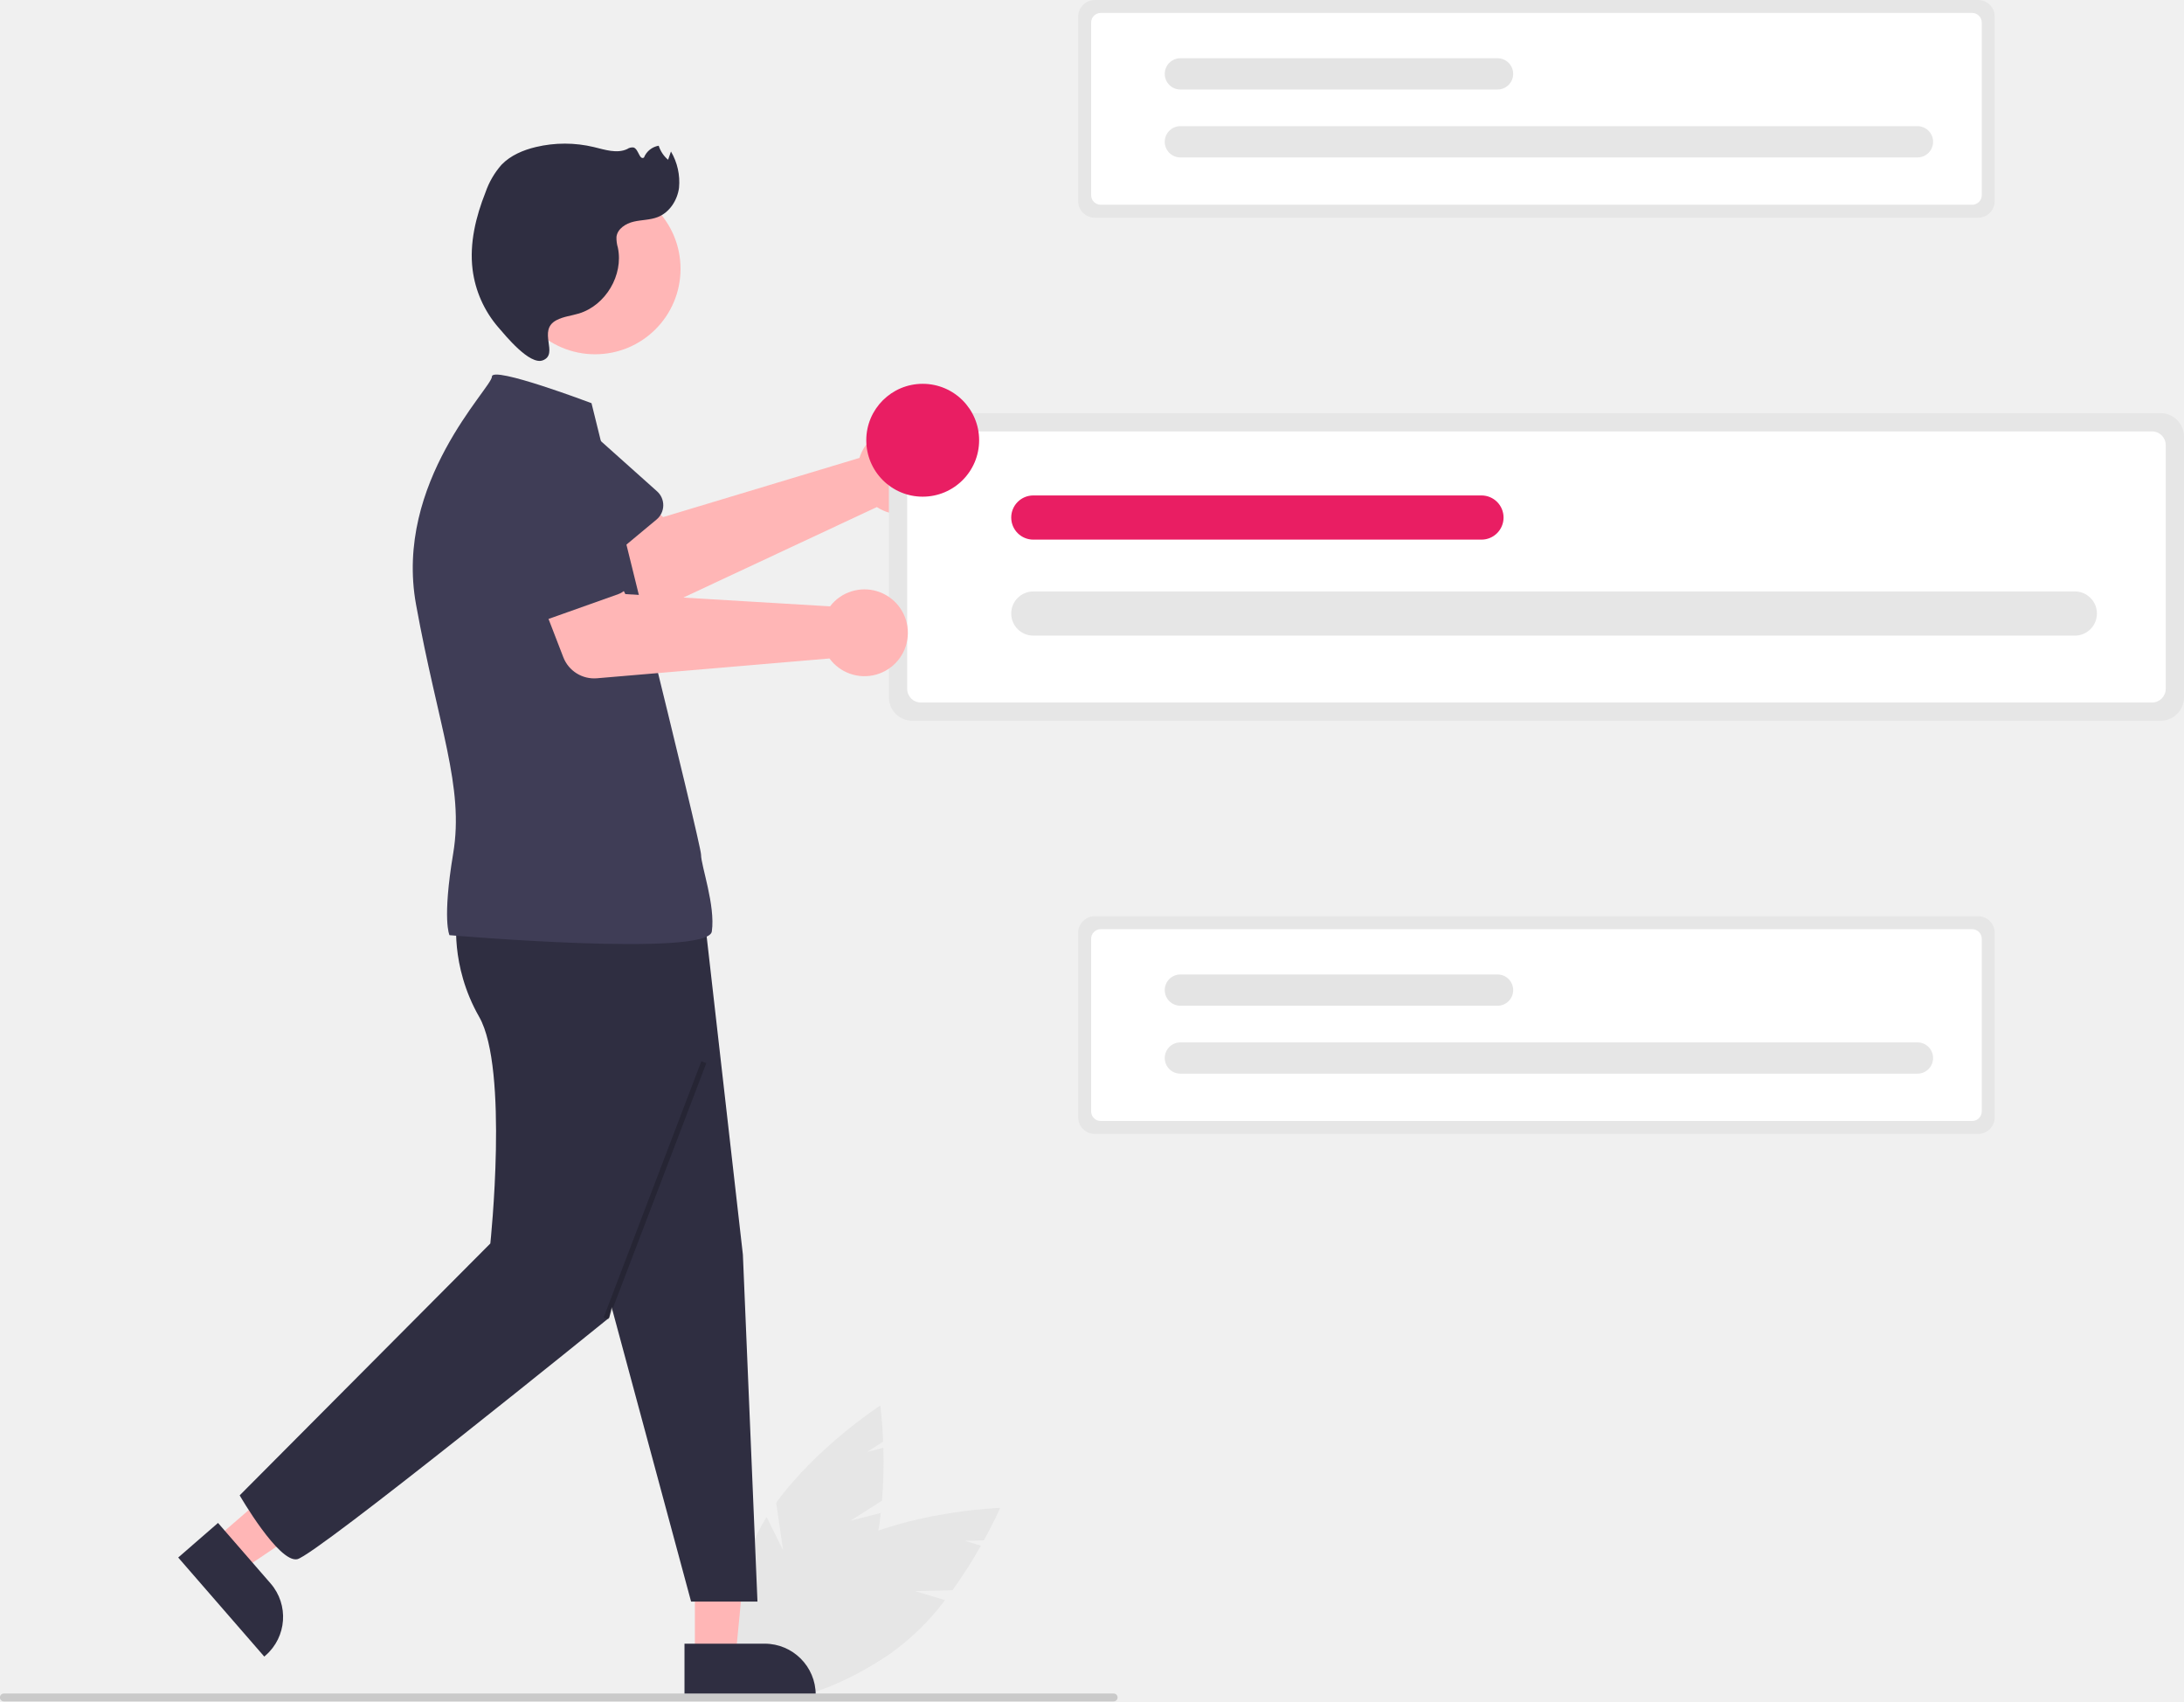
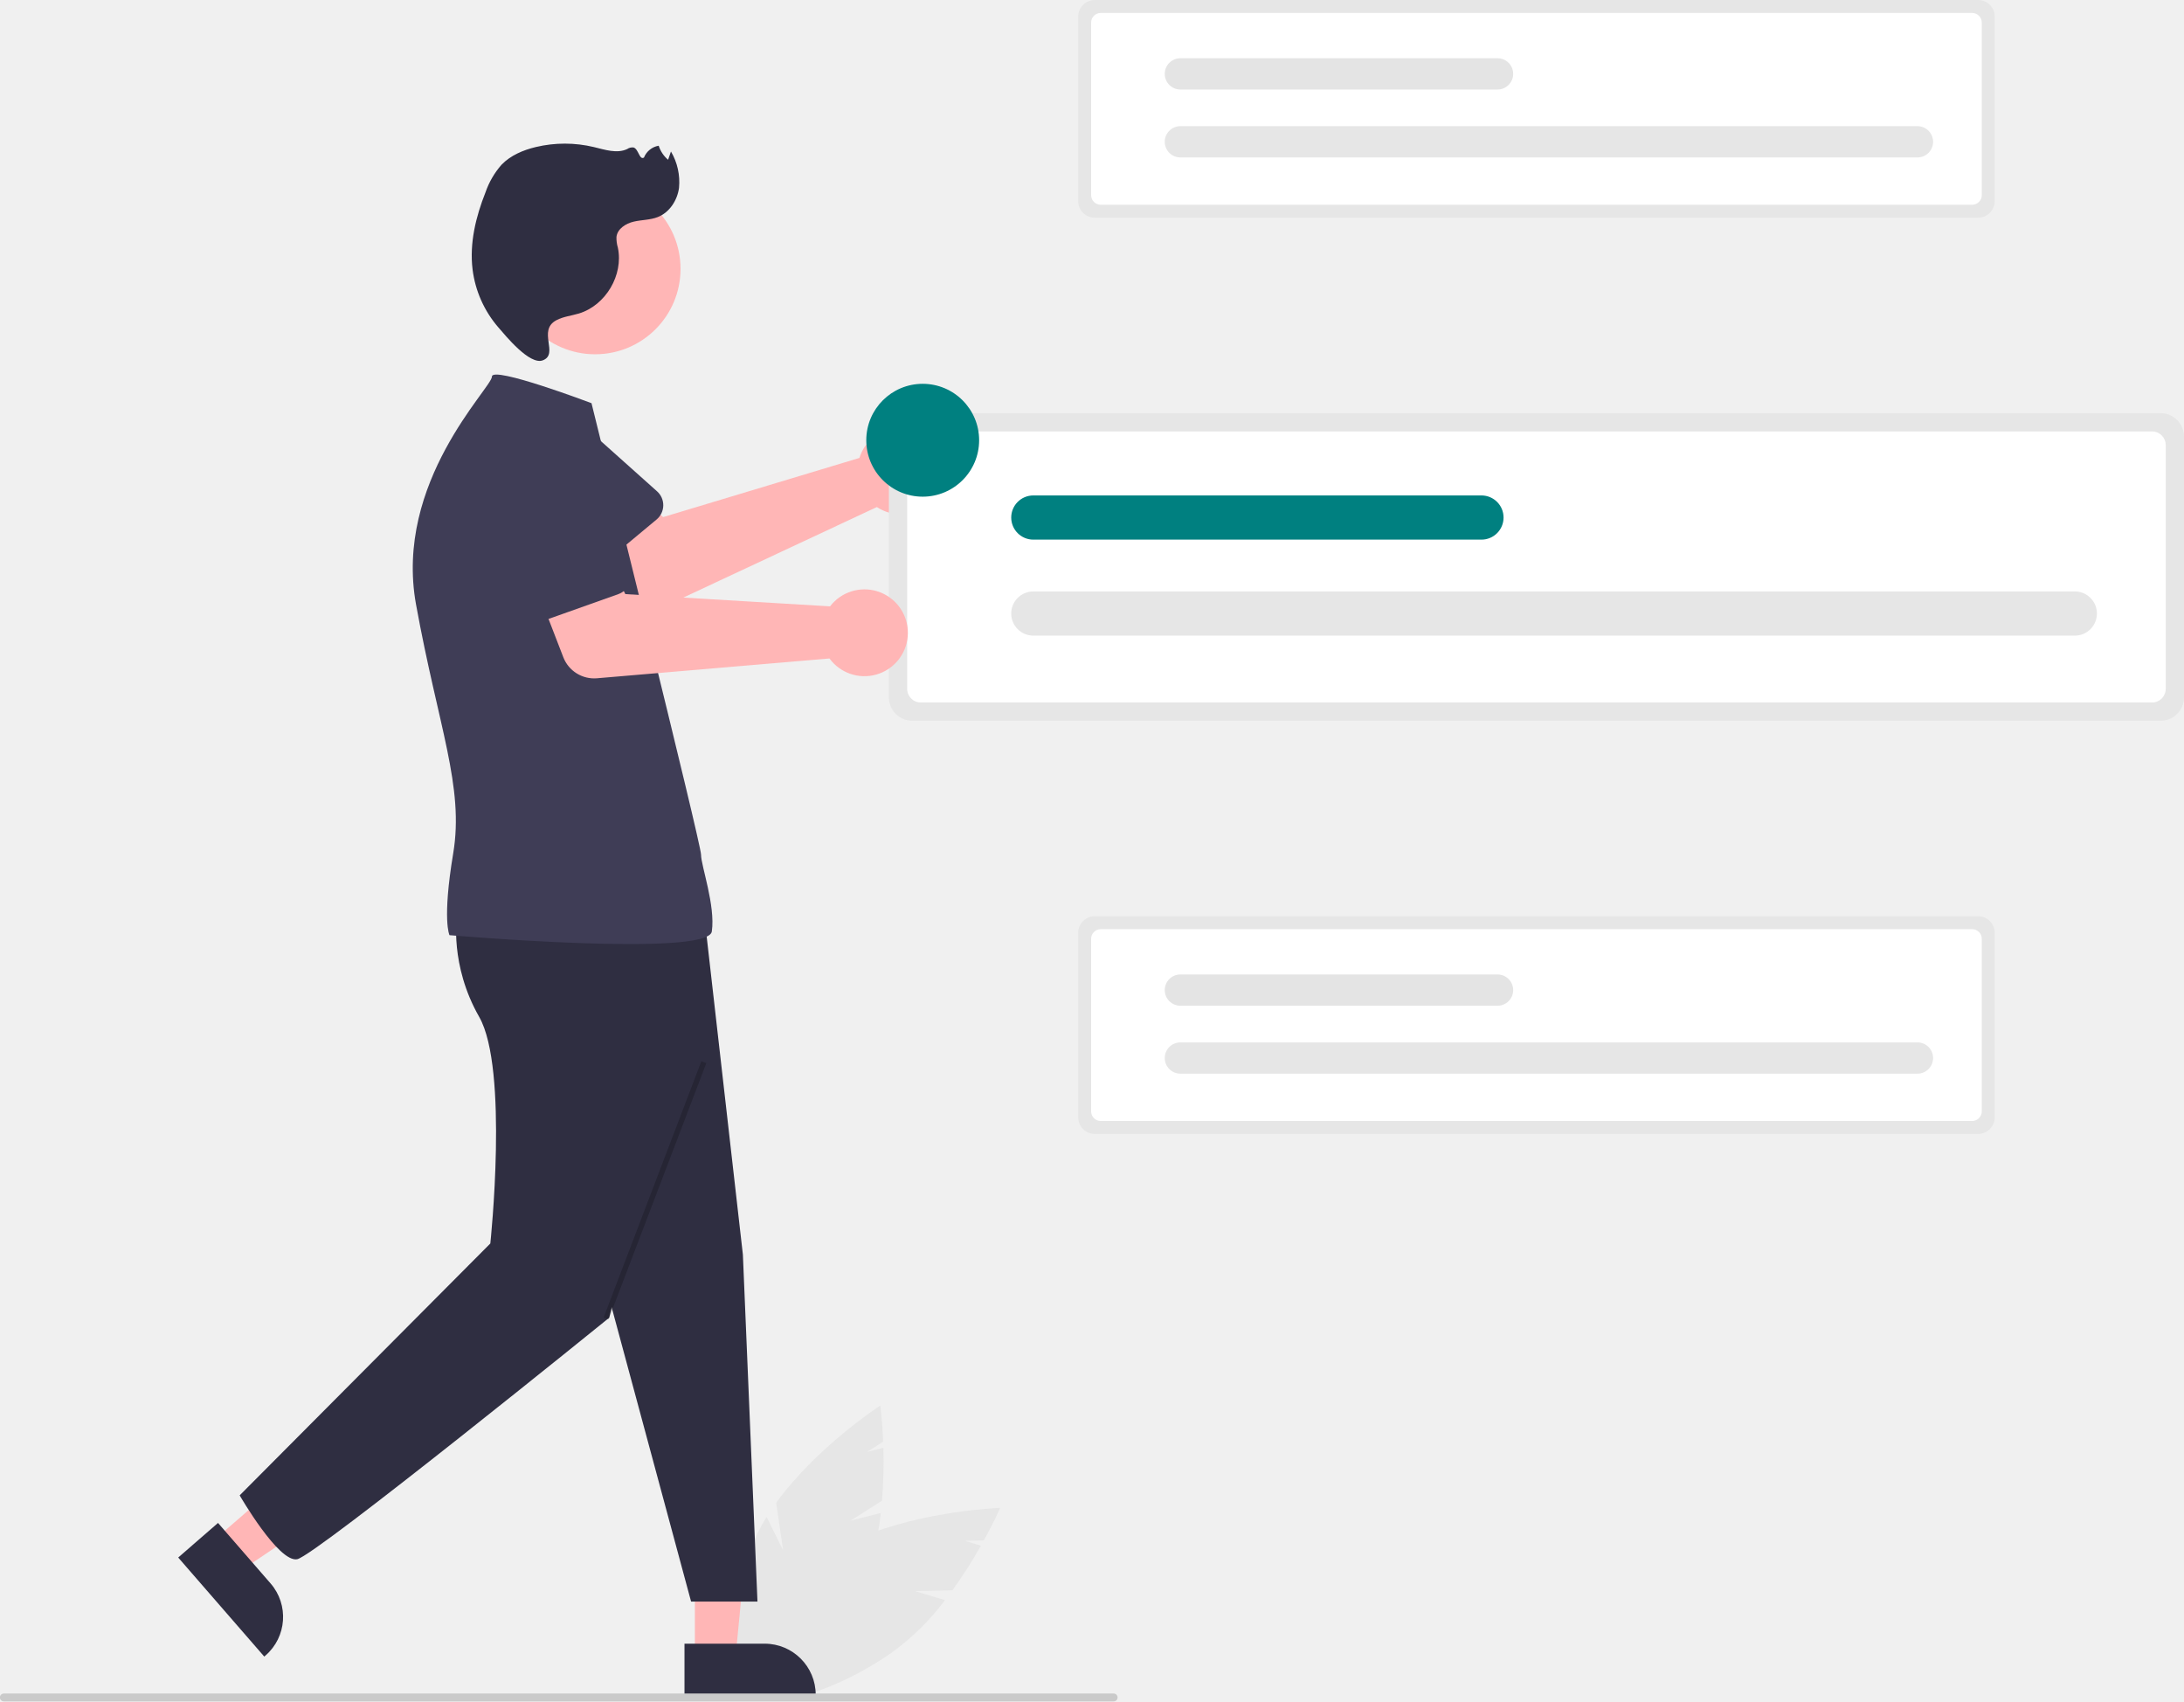
<svg xmlns="http://www.w3.org/2000/svg" data-name="Layer 1" width="657.991" height="512.53" viewBox="0 0 657.991 512.53">
  <path d="M530.696,329.758a13.114,13.114,0,0,0-.757,1.921l-59.161,17.831-10.954-10.264-17.65,14.507,17.626,20.054a9.967,9.967,0,0,0,11.709,2.449l63.679-29.778a13.079,13.079,0,1,0-4.491-16.72Z" transform="translate(-271.0044 -193.735)" fill="#ffb6b6" />
  <path d="M468.814,350.232,447.048,368.346a5.607,5.607,0,0,1-8.375-1.393L423.989,342.84A15.571,15.571,0,0,1,447.985,322.99L468.965,341.743a5.607,5.607,0,0,1-.151,8.489Z" transform="translate(-271.0044 -193.735)" fill="#3f3d56" />
  <path d="M527.263,651.821l9.474-6.035a141.389,141.389,0,0,0,.407-15.931l-4.914,1.256,4.851-3.09c-.268-6.569-.861-10.902-.861-10.902s-19.155,12.442-31.371,29.307l2.083,14.263-4.968-9.975a57.199,57.199,0,0,0-3.418,6.324c-10.065,21.989-11.043,43.102-2.184,47.157s24.2-10.483,34.265-32.472A75.309,75.309,0,0,0,536.361,649.497Z" transform="translate(-271.0044 -193.735)" fill="#e6e6e6" />
  <path d="M546.723,673.046l11.23-.269a141.387,141.387,0,0,0,8.584-13.427l-4.856-1.465,5.75-.138c3.166-5.762,4.898-9.778,4.898-9.778s-22.829.75-42.004,8.872l-5.589,13.287.903-11.107a57.201,57.201,0,0,0-6.195,3.647c-19.982,13.621-31.733,31.189-26.245,39.239s26.135,3.535,46.117-10.086a75.309,75.309,0,0,0,16.398-16.061Z" transform="translate(-271.0044 -193.735)" fill="#e6e6e6" />
  <polygon points="209.349 499.141 221.609 499.14 226.208 451.454 209.347 451.853 209.349 499.141" fill="#ffb6b6" />
  <path d="M477.226,688.873l24.144-.001h.001a15.387,15.387,0,0,1,15.386,15.386v.5l-39.531.001Z" transform="translate(-271.0044 -193.735)" fill="#2f2e41" />
  <polygon points="64.712 463.751 72.753 473.005 112.275 446.394 100.407 432.735 64.712 463.751" fill="#ffb6b6" />
  <path d="M336.687,652.5,352.523,670.725l.001.001A15.387,15.387,0,0,1,351,692.432l-.377.328-25.928-29.84Z" transform="translate(-271.0044 -193.735)" fill="#2f2e41" />
  <path d="M272.195,706.265h334.294a1.191,1.191,0,1,0,0-2.381h-334.294a1.191,1.191,0,1,0,0,2.381Z" transform="translate(-271.0044 -193.735)" fill="#cacaca" />
  <path d="M453.418,580.627l25.795,95.562h20l-4.393-104.514L483.225,469.849l-42.116-2.238Z" transform="translate(-271.0044 -193.735)" fill="#2f2e41" />
  <path d="M408.659,469.849s-2.238,14.547,6.714,30.212,3.357,68.257,3.357,68.257L343.213,644.189s11.736,20.36,17.331,19.241S454.537,590.698,454.537,590.698l28.688-116.373Z" transform="translate(-271.0044 -193.735)" fill="#2f2e41" />
  <circle cx="179.295" cy="80.986" r="25.736" fill="#ffb6b6" />
  <path d="M449.213,315.189s-30-11.357-30-8-29.576,31.741-22.862,68.667,14.547,54.829,11.19,74.971-1.119,24.617-1.119,24.617,77.922,6.714,79.041-1.119-3.25-19.779-3.25-23.136S451.293,323.828,449.213,315.189Z" transform="translate(-271.0044 -193.735)" fill="#3f3d56" />
  <path d="M438.651,290.186c2.083-1.102,4.504-1.329,6.759-2.013,8.068-2.45,13.473-11.57,11.748-19.824a10.115,10.115,0,0,1-.424-3.267c.302-2.444,2.803-4.022,5.201-4.582s4.95-.479,7.243-1.379c3.54-1.391,5.891-5.028,6.4-8.797a18.171,18.171,0,0,0-2.427-10.952l-.866,2.493a9.247,9.247,0,0,1-2.831-4.234,5.832,5.832,0,0,0-4.443,3.573c-1.391.82-1.591-2.548-3.127-3.044a2.759,2.759,0,0,0-1.917.473c-3.095,1.444-6.691.209-10.012-.591a37.688,37.688,0,0,0-17.495-.021c-3.822.912-7.605,2.499-10.34,5.32a24.808,24.808,0,0,0-4.837,8.311c-2.933,7.382-4.871,15.369-3.903,23.254a32.915,32.915,0,0,0,7.757,17.439c2.215,2.552,9.44,11.454,13.402,9.936C439.517,300.375,432.785,293.288,438.651,290.186Z" transform="translate(-271.0044 -193.735)" fill="#2f2e41" />
  <rect x="427.016" y="551.517" width="82.629" height="1.592" transform="translate(-485.6216 599.3391) rotate(-69.12314)" opacity="0.2" style="isolation:isolate" />
  <path d="M545.874,318.19a7.074,7.074,0,0,0-7.065,7.065v78.542a7.074,7.074,0,0,0,7.065,7.065H921.93a7.074,7.074,0,0,0,7.065-7.065V325.256a7.074,7.074,0,0,0-7.065-7.065Z" transform="translate(-271.0044 -193.735)" fill="#e6e6e6" />
  <path d="M548.414,323.7a4.101,4.101,0,0,0-4.097,4.096v73.461a4.101,4.101,0,0,0,4.097,4.096H919.39a4.1,4.1,0,0,0,4.096-4.096V327.796a4.1,4.1,0,0,0-4.096-4.096Z" transform="translate(-271.0044 -193.735)" fill="#fff" />
  <path d="M896.098,385.209a6.656,6.656,0,0,0,.018-13.312c-.006,0-.012,0-.018,0H582.318a6.656,6.656,0,0,0,0,13.312Z" transform="translate(-271.0044 -193.735)" fill="#e6e6e6" />
-   <path d="M717.338,356.293a6.656,6.656,0,1,0,0-13.312H582.318a6.656,6.656,0,1,0,0,13.312Z" transform="translate(-271.0044 -193.735)" fill="#e91e63" />
+   <path d="M717.338,356.293a6.656,6.656,0,1,0,0-13.312H582.318a6.656,6.656,0,1,0,0,13.312Z" transform="translate(-271.0044 -193.735)" fill="#008080" />
  <path d="M600.837,469.735a5.006,5.006,0,0,0-5,5v55.583a5.006,5.006,0,0,0,5,5H866.967a5.006,5.006,0,0,0,5-5V474.735a5.006,5.006,0,0,0-5-5Z" transform="translate(-271.0044 -193.735)" fill="#e6e6e6" />
  <path d="M602.635,473.634a2.902,2.902,0,0,0-2.899,2.899v51.987a2.902,2.902,0,0,0,2.899,2.899H865.169a2.902,2.902,0,0,0,2.898-2.899V476.533a2.902,2.902,0,0,0-2.898-2.899Z" transform="translate(-271.0044 -193.735)" fill="#fff" />
  <path d="M848.686,517.163a4.71,4.71,0,0,0,.013-9.421c-.004,0-.008,0-.013,0H626.628a4.71,4.71,0,0,0,0,9.421Z" transform="translate(-271.0044 -193.735)" fill="#e6e6e6" />
  <path d="M722.18,496.7a4.71,4.71,0,1,0,0-9.421h-95.552a4.71,4.71,0,1,0,0,9.421Z" transform="translate(-271.0044 -193.735)" fill="#e4e4e4" />
  <path d="M600.837,193.735a5.006,5.006,0,0,0-5,5v55.583a5.006,5.006,0,0,0,5,5H866.967a5.006,5.006,0,0,0,5-5V198.735a5.006,5.006,0,0,0-5-5Z" transform="translate(-271.0044 -193.735)" fill="#e6e6e6" />
  <path d="M602.635,197.634a2.902,2.902,0,0,0-2.899,2.899v51.987a2.902,2.902,0,0,0,2.899,2.899H865.169a2.902,2.902,0,0,0,2.898-2.899V200.533a2.902,2.902,0,0,0-2.898-2.899Z" transform="translate(-271.0044 -193.735)" fill="#fff" />
  <path d="M848.686,241.163a4.71,4.71,0,0,0,.013-9.421c-.004,0-.008,0-.013,0H626.628a4.71,4.71,0,0,0,0,9.421Z" transform="translate(-271.0044 -193.735)" fill="#e6e6e6" />
  <path d="M722.18,220.7a4.71,4.71,0,1,0,0-9.421h-95.552a4.71,4.71,0,1,0,0,9.421Z" transform="translate(-271.0044 -193.735)" fill="#e4e4e4" />
  <path d="M522.461,374.849a13.115,13.115,0,0,0-1.374,1.542l-61.68-3.69-6.737-13.414-21.573,7.522,9.619,24.906a9.967,9.967,0,0,0,10.144,6.341l70.044-5.963a13.079,13.079,0,1,0,1.557-17.243Z" transform="translate(-271.0044 -193.735)" fill="#ffb6b6" />
  <path d="M457.316,372.7l-26.681,9.486a5.607,5.607,0,0,1-7.379-4.199L417.799,350.287a15.571,15.571,0,0,1,29.373-10.346l13.216,24.843a5.607,5.607,0,0,1-3.073,7.914Z" transform="translate(-271.0044 -193.735)" fill="#3f3d56" />
-   <circle cx="277.991" cy="132.618" r="17" fill="#e91e63" />
+   <circle cx="277.991" cy="132.618" r="17" fill="#008080" />
</svg>
